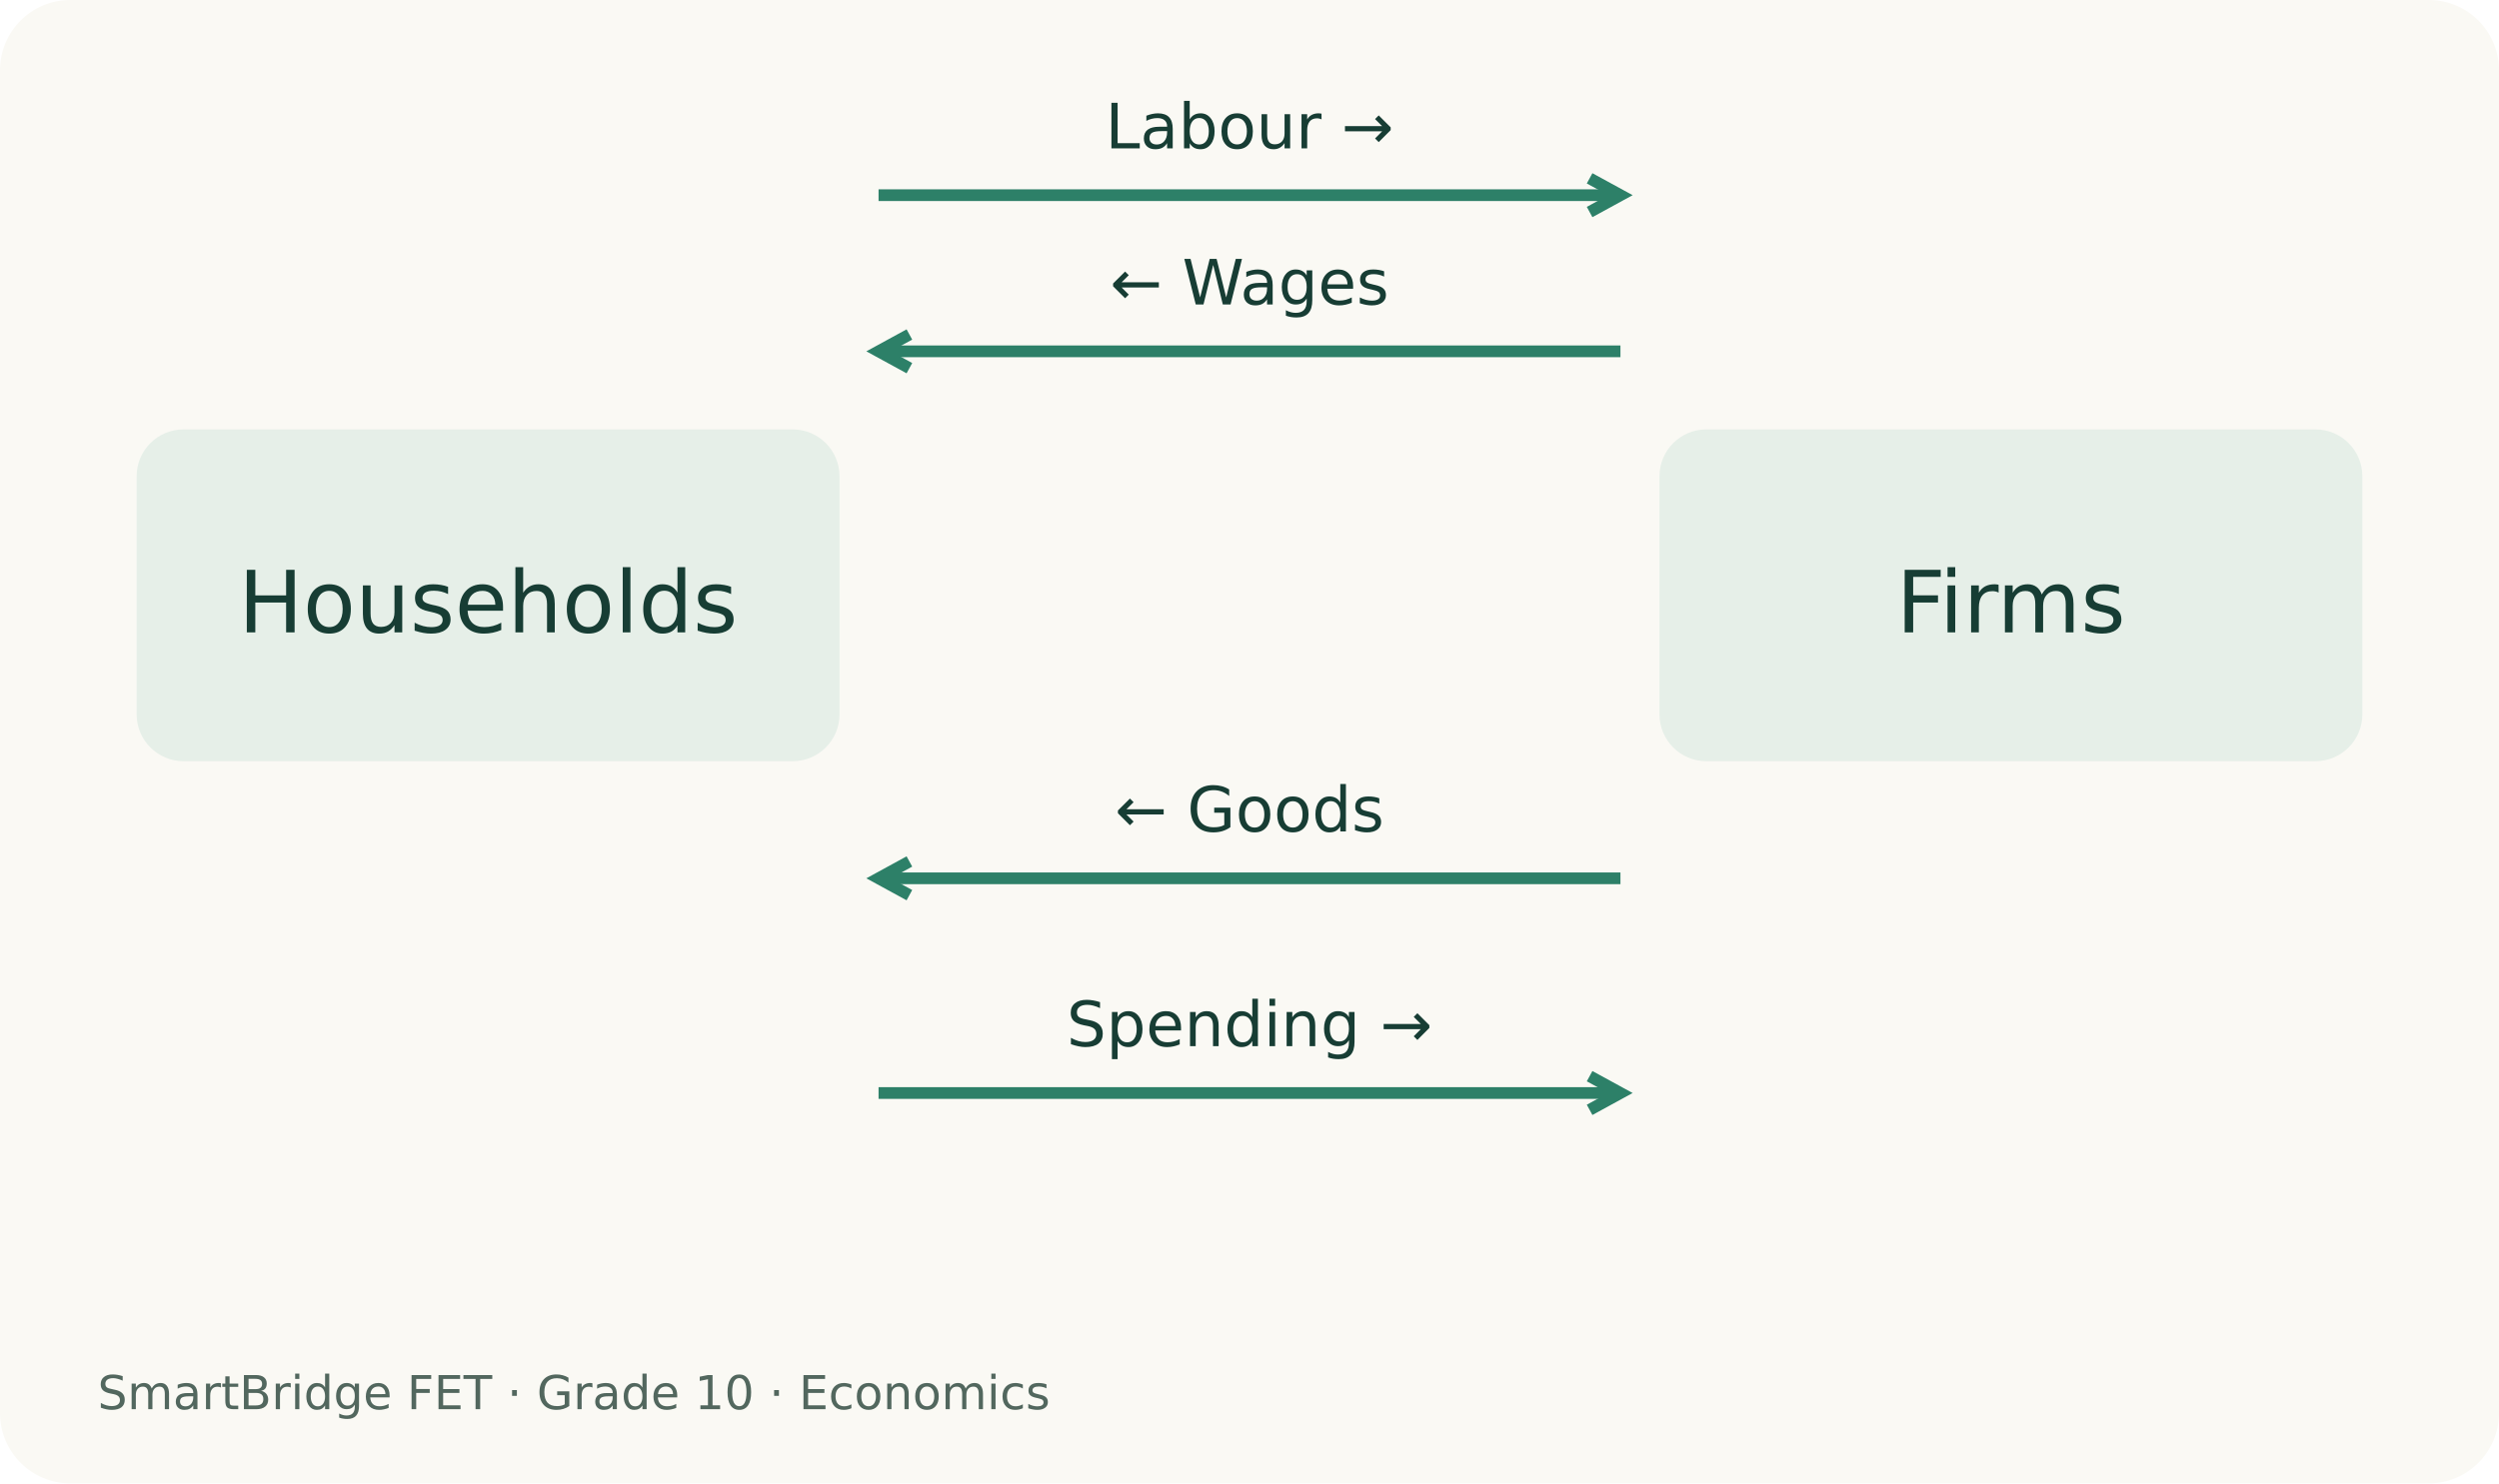
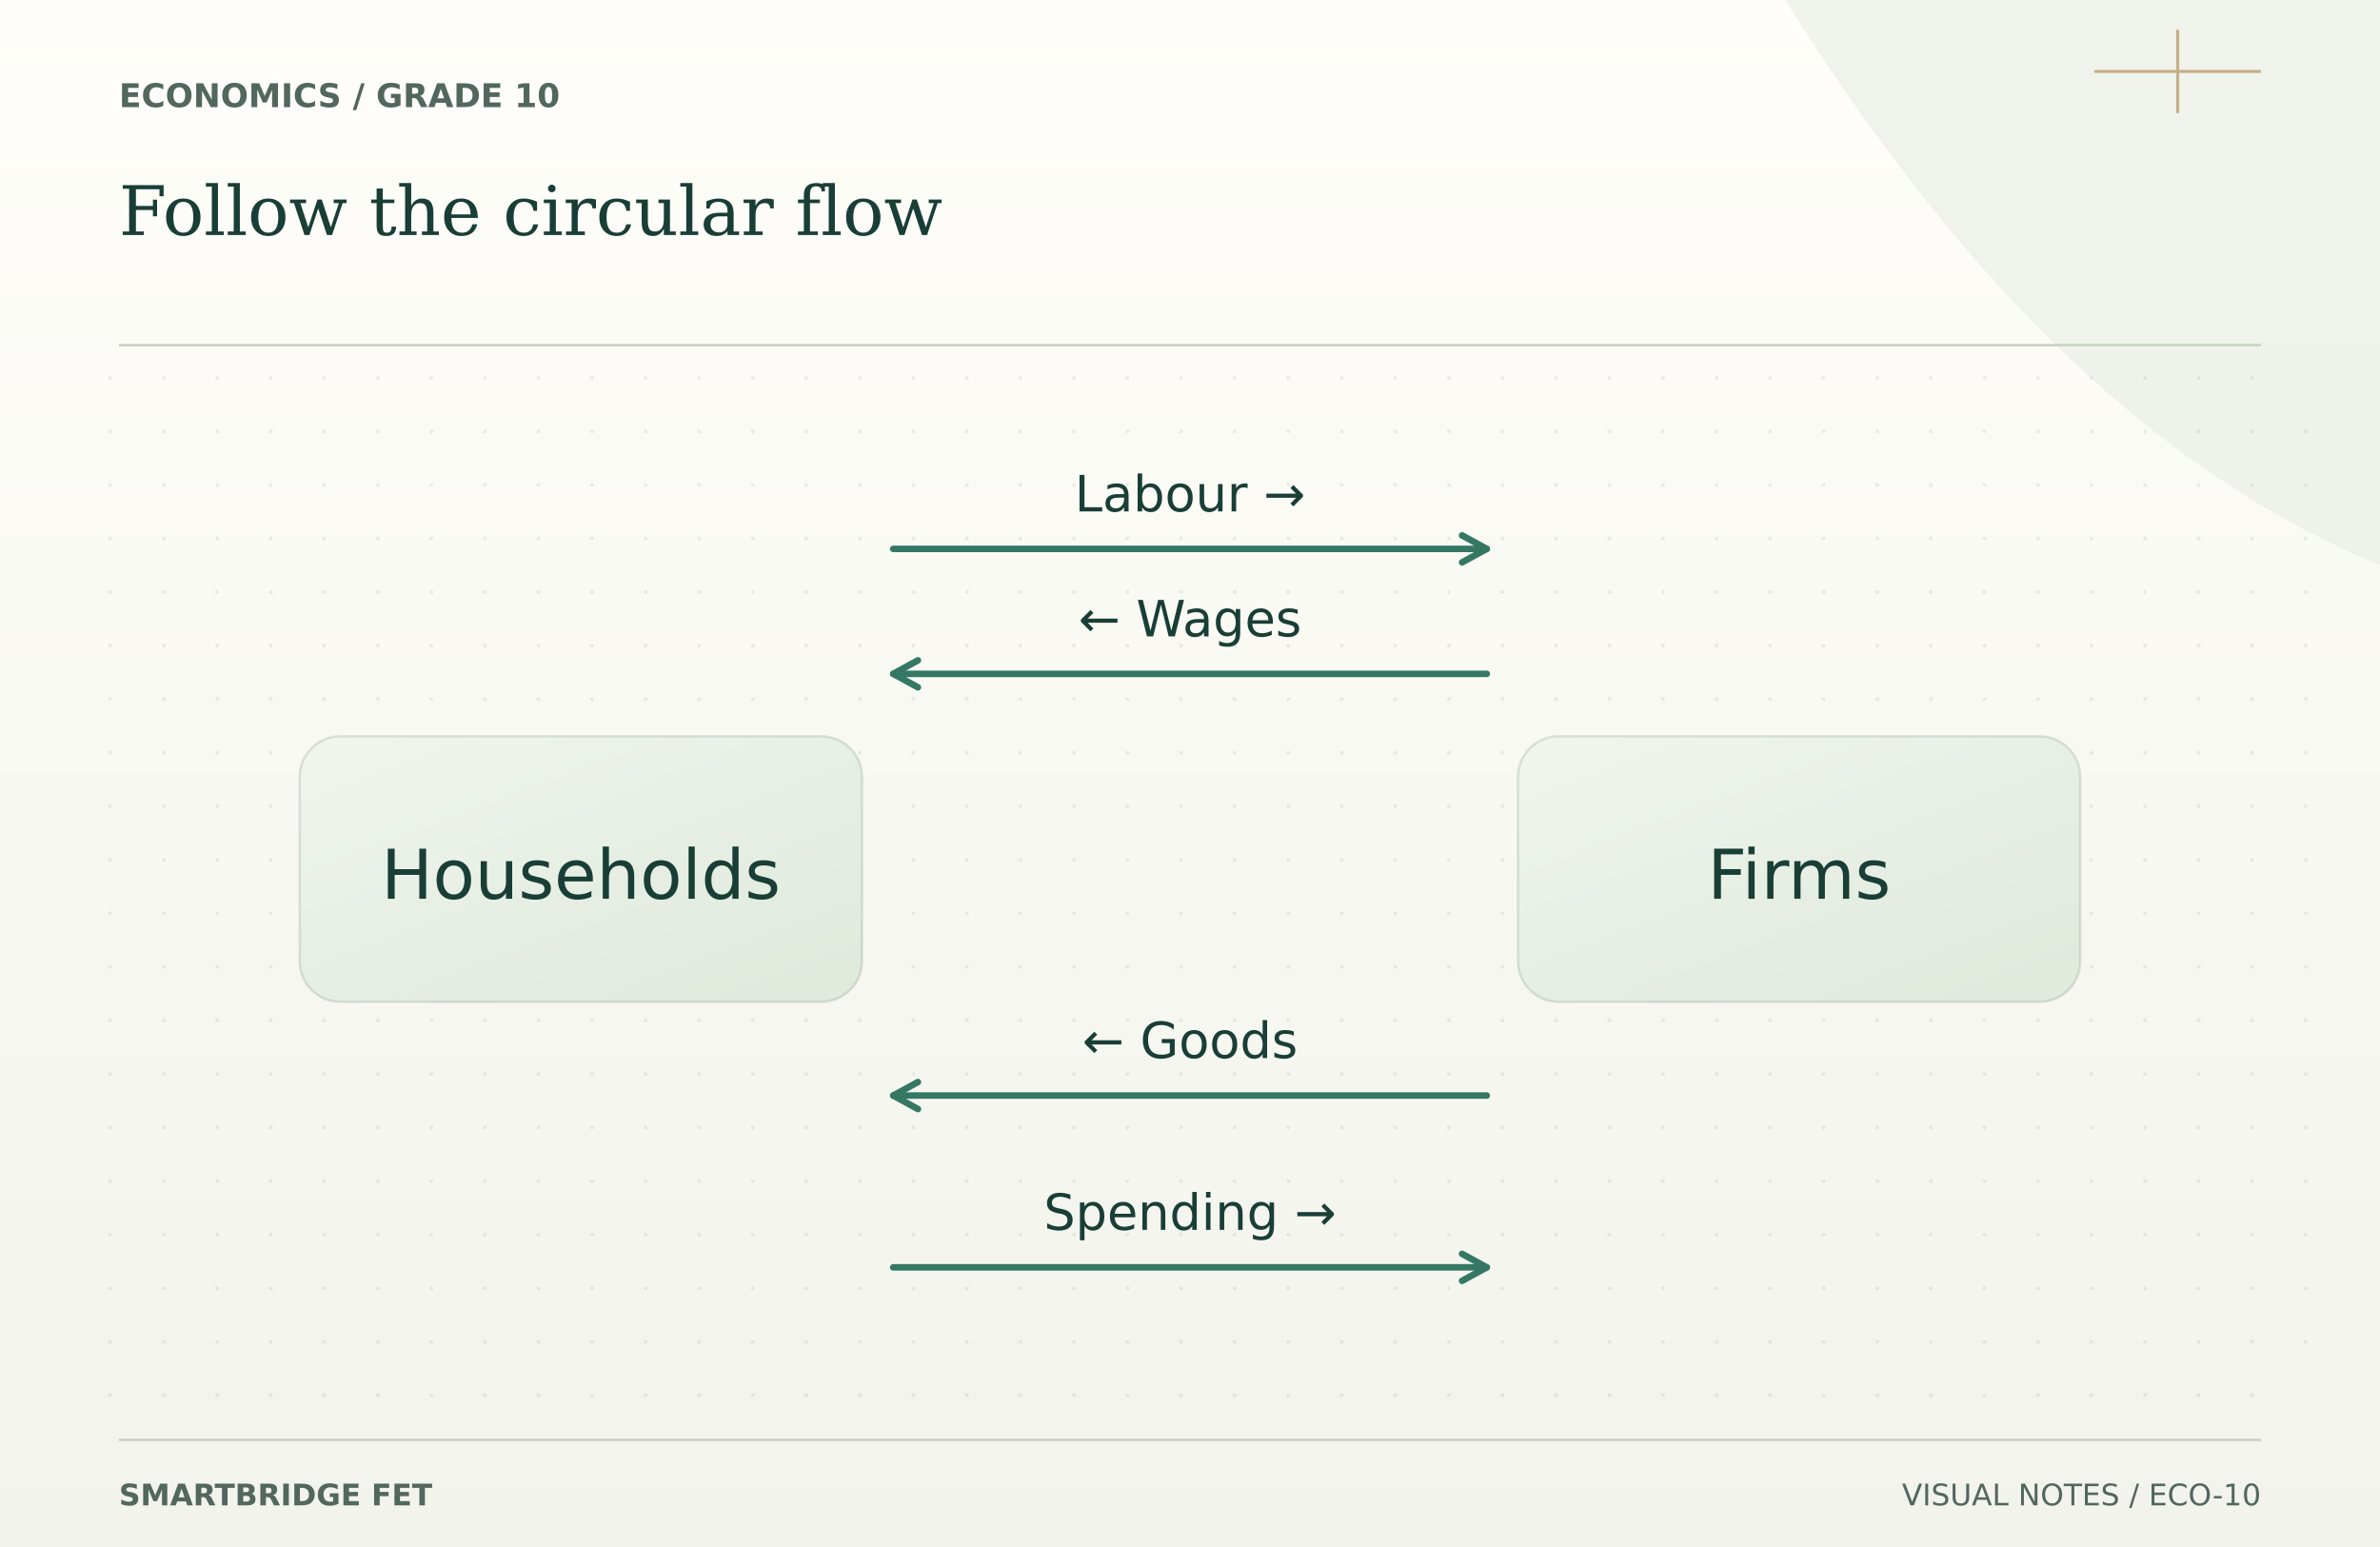
- <svg xmlns="http://www.w3.org/2000/svg" viewBox="0 0 640 380" role="img" aria-labelledby="title desc">
-   <rect width="640" height="380" rx="18" fill="#faf9f4" />
+ <svg xmlns="http://www.w3.org/2000/svg" width="1600" height="1040" viewBox="0 0 800 520" role="img" aria-labelledby="title desc">
+   <defs>
+     <linearGradient id="paper" x2="0" y2="1">
+       <stop stop-color="#fffefa" />
+       <stop offset="1" stop-color="#f2f3ec" />
+     </linearGradient>
+     <linearGradient id="forest" x2=".8" y2="1">
+       <stop stop-color="#3d806b" />
+       <stop offset="1" stop-color="#183f35" />
+     </linearGradient>
+     <linearGradient id="sage" x2=".8" y2="1">
+       <stop stop-color="#f0f5ee" />
+       <stop offset="1" stop-color="#e0eadd" />
+     </linearGradient>
+     <linearGradient id="brass" x2="1" y2="1">
+       <stop stop-color="#c7a36a" />
+       <stop offset="1" stop-color="#98703b" />
+     </linearGradient>
+     <linearGradient id="cell" x2="1" y2="1">
+       <stop stop-color="#d7e6bf" />
+       <stop offset="1" stop-color="#9cb887" />
+     </linearGradient>
+     <linearGradient id="vacuole" x2="1" y2="1">
+       <stop stop-color="#e7f3ed" />
+       <stop offset="1" stop-color="#b7d6df" />
+     </linearGradient>
+     <radialGradient id="nucleus" cx=".3" cy=".25">
+       <stop stop-color="#e0d7ec" />
+       <stop offset="1" stop-color="#a596bd" />
+     </radialGradient>
+     <radialGradient id="sun">
+       <stop stop-color="#faf0c6" />
+       <stop offset="1" stop-color="#e6c77c" />
+     </radialGradient>
+     <linearGradient id="leaf" x2="1" y2="1">
+       <stop stop-color="#9dbb74" />
+       <stop offset=".6" stop-color="#5f9361" />
+       <stop offset="1" stop-color="#35694f" />
+     </linearGradient>
+     <pattern id="dots" width="18" height="18" patternUnits="userSpaceOnUse">
+       <circle cx="1" cy="1" r=".65" fill="#8fa491" opacity=".18" />
+     </pattern>
+   </defs>
+   <rect width="800" height="520" rx="0" fill="url(#paper)" />
+   <path d="M600 0H800V190C718 156 654 86 600 0Z" fill="#e4ebe1" opacity=".55" />
+   <rect x="20" y="122" width="760" height="350" rx="18" fill="url(#dots)" />
  <g font-family="DejaVu Sans,Arial,sans-serif">
-     <rect x="35" y="110" width="180" height="85" rx="12" fill="#e6efe8" />
-     <rect x="425" y="110" width="180" height="85" rx="12" fill="#e6efe8" />
-     <text x="125" y="162" font-size="22" fill="#173d34" text-anchor="middle" font-weight="normal">Households</text>
-     <text x="515" y="162" font-size="22" fill="#173d34" text-anchor="middle" font-weight="normal">Firms</text>
-     <path d="M225,50 L415,50" stroke="#2d8068" stroke-width="3" fill="none" />
-     <polyline points="407.102,54.315 415,50 407.102,45.685" stroke="#2d8068" stroke-width="3" fill="none" />
-     <text x="320" y="38" font-size="16" fill="#173d34" text-anchor="middle" font-weight="normal">Labour →</text>
-     <path d="M415,90 L225,90" stroke="#2d8068" stroke-width="3" fill="none" />
-     <polyline points="232.898,85.685 225,90 232.898,94.315" stroke="#2d8068" stroke-width="3" fill="none" />
-     <text x="320" y="78" font-size="16" fill="#173d34" text-anchor="middle" font-weight="normal">← Wages</text>
-     <path d="M415,225 L225,225" stroke="#2d8068" stroke-width="3" fill="none" />
-     <polyline points="232.898,220.685 225,225 232.898,229.315" stroke="#2d8068" stroke-width="3" fill="none" />
-     <text x="320" y="213" font-size="16" fill="#173d34" text-anchor="middle" font-weight="normal">← Goods</text>
-     <path d="M225,280 L415,280" stroke="#2d8068" stroke-width="3" fill="none" />
-     <polyline points="407.102,284.315 415,280 407.102,275.685" stroke="#2d8068" stroke-width="3" fill="none" />
-     <text x="320" y="268" font-size="16" fill="#173d34" text-anchor="middle" font-weight="normal">Spending →</text>
-     <text x="25" y="361" font-size="12" fill="#52675e" text-anchor="start" font-weight="normal">SmartBridge FET · Grade 10 · Economics</text>
+     <text x="40" y="36" font-size="11" fill="#52675e" text-anchor="start" font-weight="bold">ECONOMICS  /  GRADE 10</text>
+     <path d="M704 24H760M732 10V38" stroke="#ae8a50" stroke-width="1" opacity=".65" />
+     <g font-family="Georgia,DejaVu Serif,serif">
+       <text x="40" y="79" font-size="23" fill="#193e36" text-anchor="start" font-weight="normal">Follow the circular flow</text>
+     </g>
+     <path d="M40 116H760" stroke="#c6d0c0" stroke-width=".8" />
+     <g transform="translate(64 132) scale(1.05)">
+       <rect x="35" y="110" width="180" height="85" rx="13" fill="url(#sage)" stroke="#193e36" stroke-opacity=".13" stroke-width=".8" />
+       <rect x="425" y="110" width="180" height="85" rx="13" fill="url(#sage)" stroke="#193e36" stroke-opacity=".13" stroke-width=".8" />
+       <text x="125" y="162" font-size="22" fill="#193e36" text-anchor="middle" font-weight="normal">Households</text>
+       <text x="515" y="162" font-size="22" fill="#193e36" text-anchor="middle" font-weight="normal">Firms</text>
+       <path d="M225,50 L415,50" stroke="#347864" stroke-width="2.1" stroke-linecap="round" fill="none" />
+       <polyline points="407.102,54.315 415,50 407.102,45.685" stroke="#347864" stroke-width="2.1" stroke-linecap="round" stroke-linejoin="round" fill="none" />
+       <text x="320" y="38" font-size="16" fill="#193e36" text-anchor="middle" font-weight="normal">Labour →</text>
+       <path d="M415,90 L225,90" stroke="#347864" stroke-width="2.1" stroke-linecap="round" fill="none" />
+       <polyline points="232.898,85.685 225,90 232.898,94.315" stroke="#347864" stroke-width="2.1" stroke-linecap="round" stroke-linejoin="round" fill="none" />
+       <text x="320" y="78" font-size="16" fill="#193e36" text-anchor="middle" font-weight="normal">← Wages</text>
+       <path d="M415,225 L225,225" stroke="#347864" stroke-width="2.1" stroke-linecap="round" fill="none" />
+       <polyline points="232.898,220.685 225,225 232.898,229.315" stroke="#347864" stroke-width="2.1" stroke-linecap="round" stroke-linejoin="round" fill="none" />
+       <text x="320" y="213" font-size="16" fill="#193e36" text-anchor="middle" font-weight="normal">← Goods</text>
+       <path d="M225,280 L415,280" stroke="#347864" stroke-width="2.1" stroke-linecap="round" fill="none" />
+       <polyline points="407.102,284.315 415,280 407.102,275.685" stroke="#347864" stroke-width="2.1" stroke-linecap="round" stroke-linejoin="round" fill="none" />
+       <text x="320" y="268" font-size="16" fill="#193e36" text-anchor="middle" font-weight="normal">Spending →</text>
+     </g>
+     <path d="M40 484H760" stroke="#c6d0c0" stroke-width=".8" />
+     <text x="40" y="506" font-size="10" fill="#52675e" text-anchor="start" font-weight="bold">SMARTBRIDGE FET</text>
+     <text x="760" y="506" font-size="10" fill="#52675e" text-anchor="end" font-weight="normal">VISUAL NOTES  /  ECO-10</text>
  </g>
</svg>
